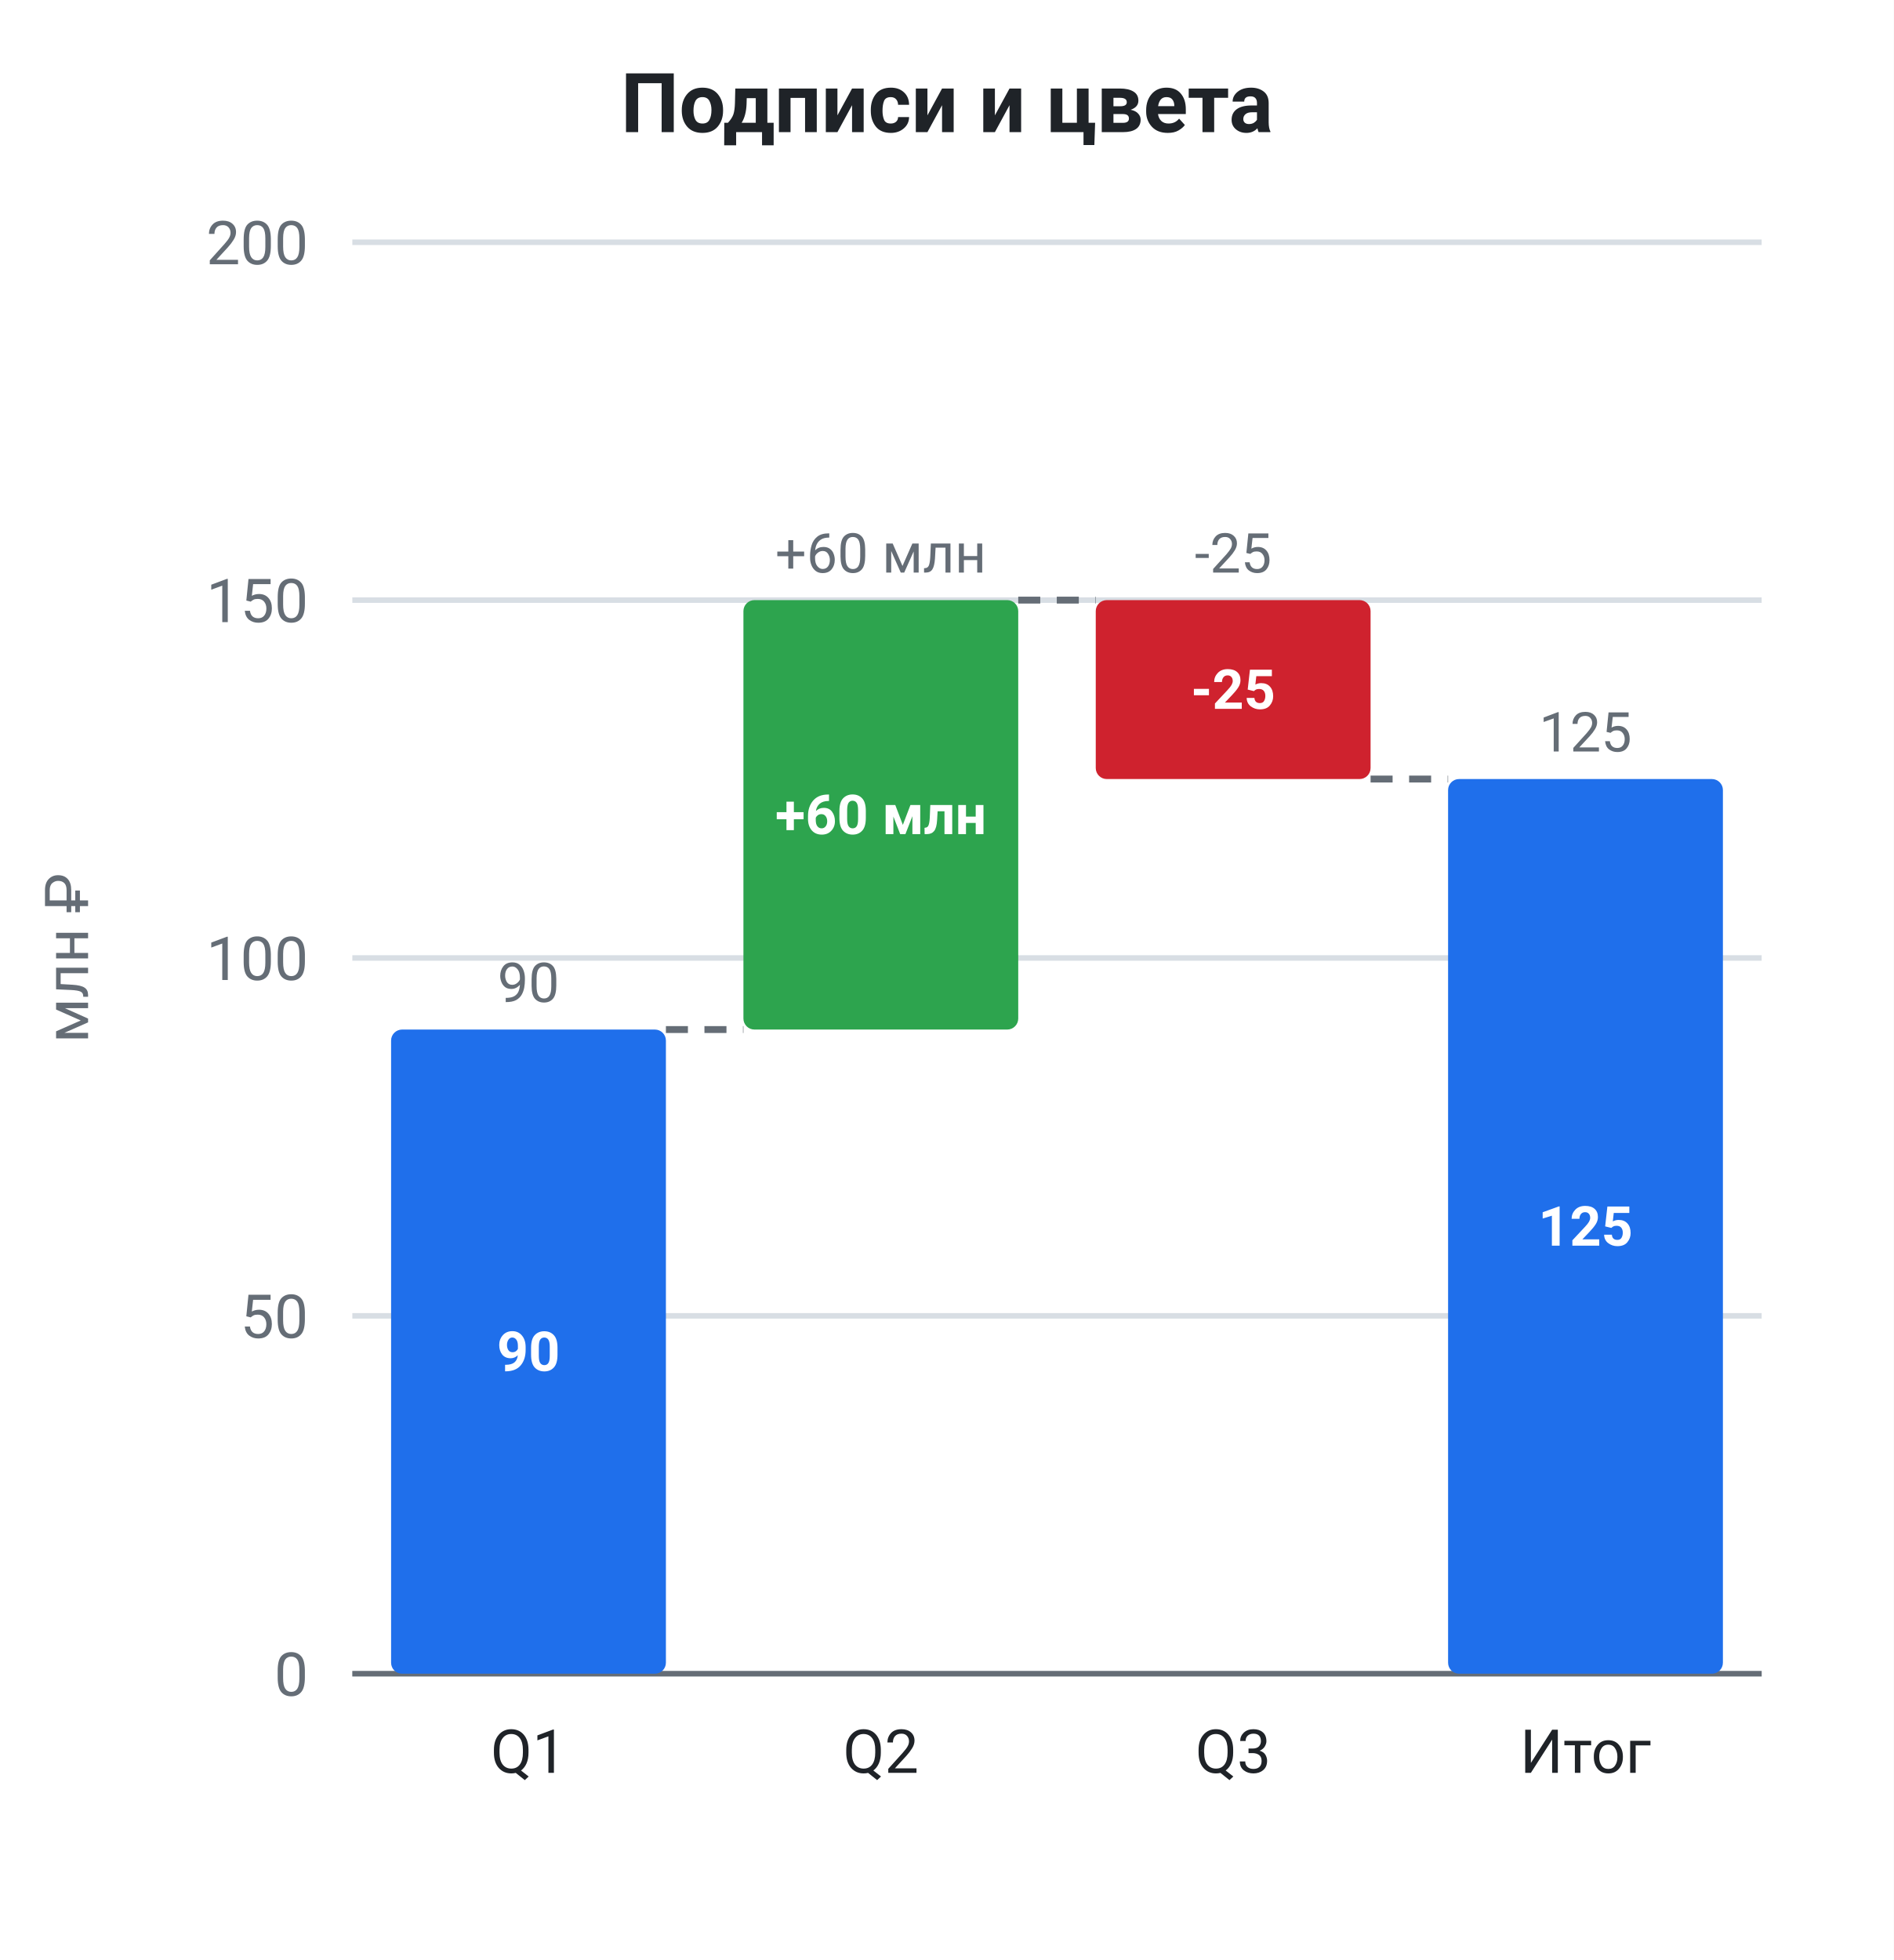
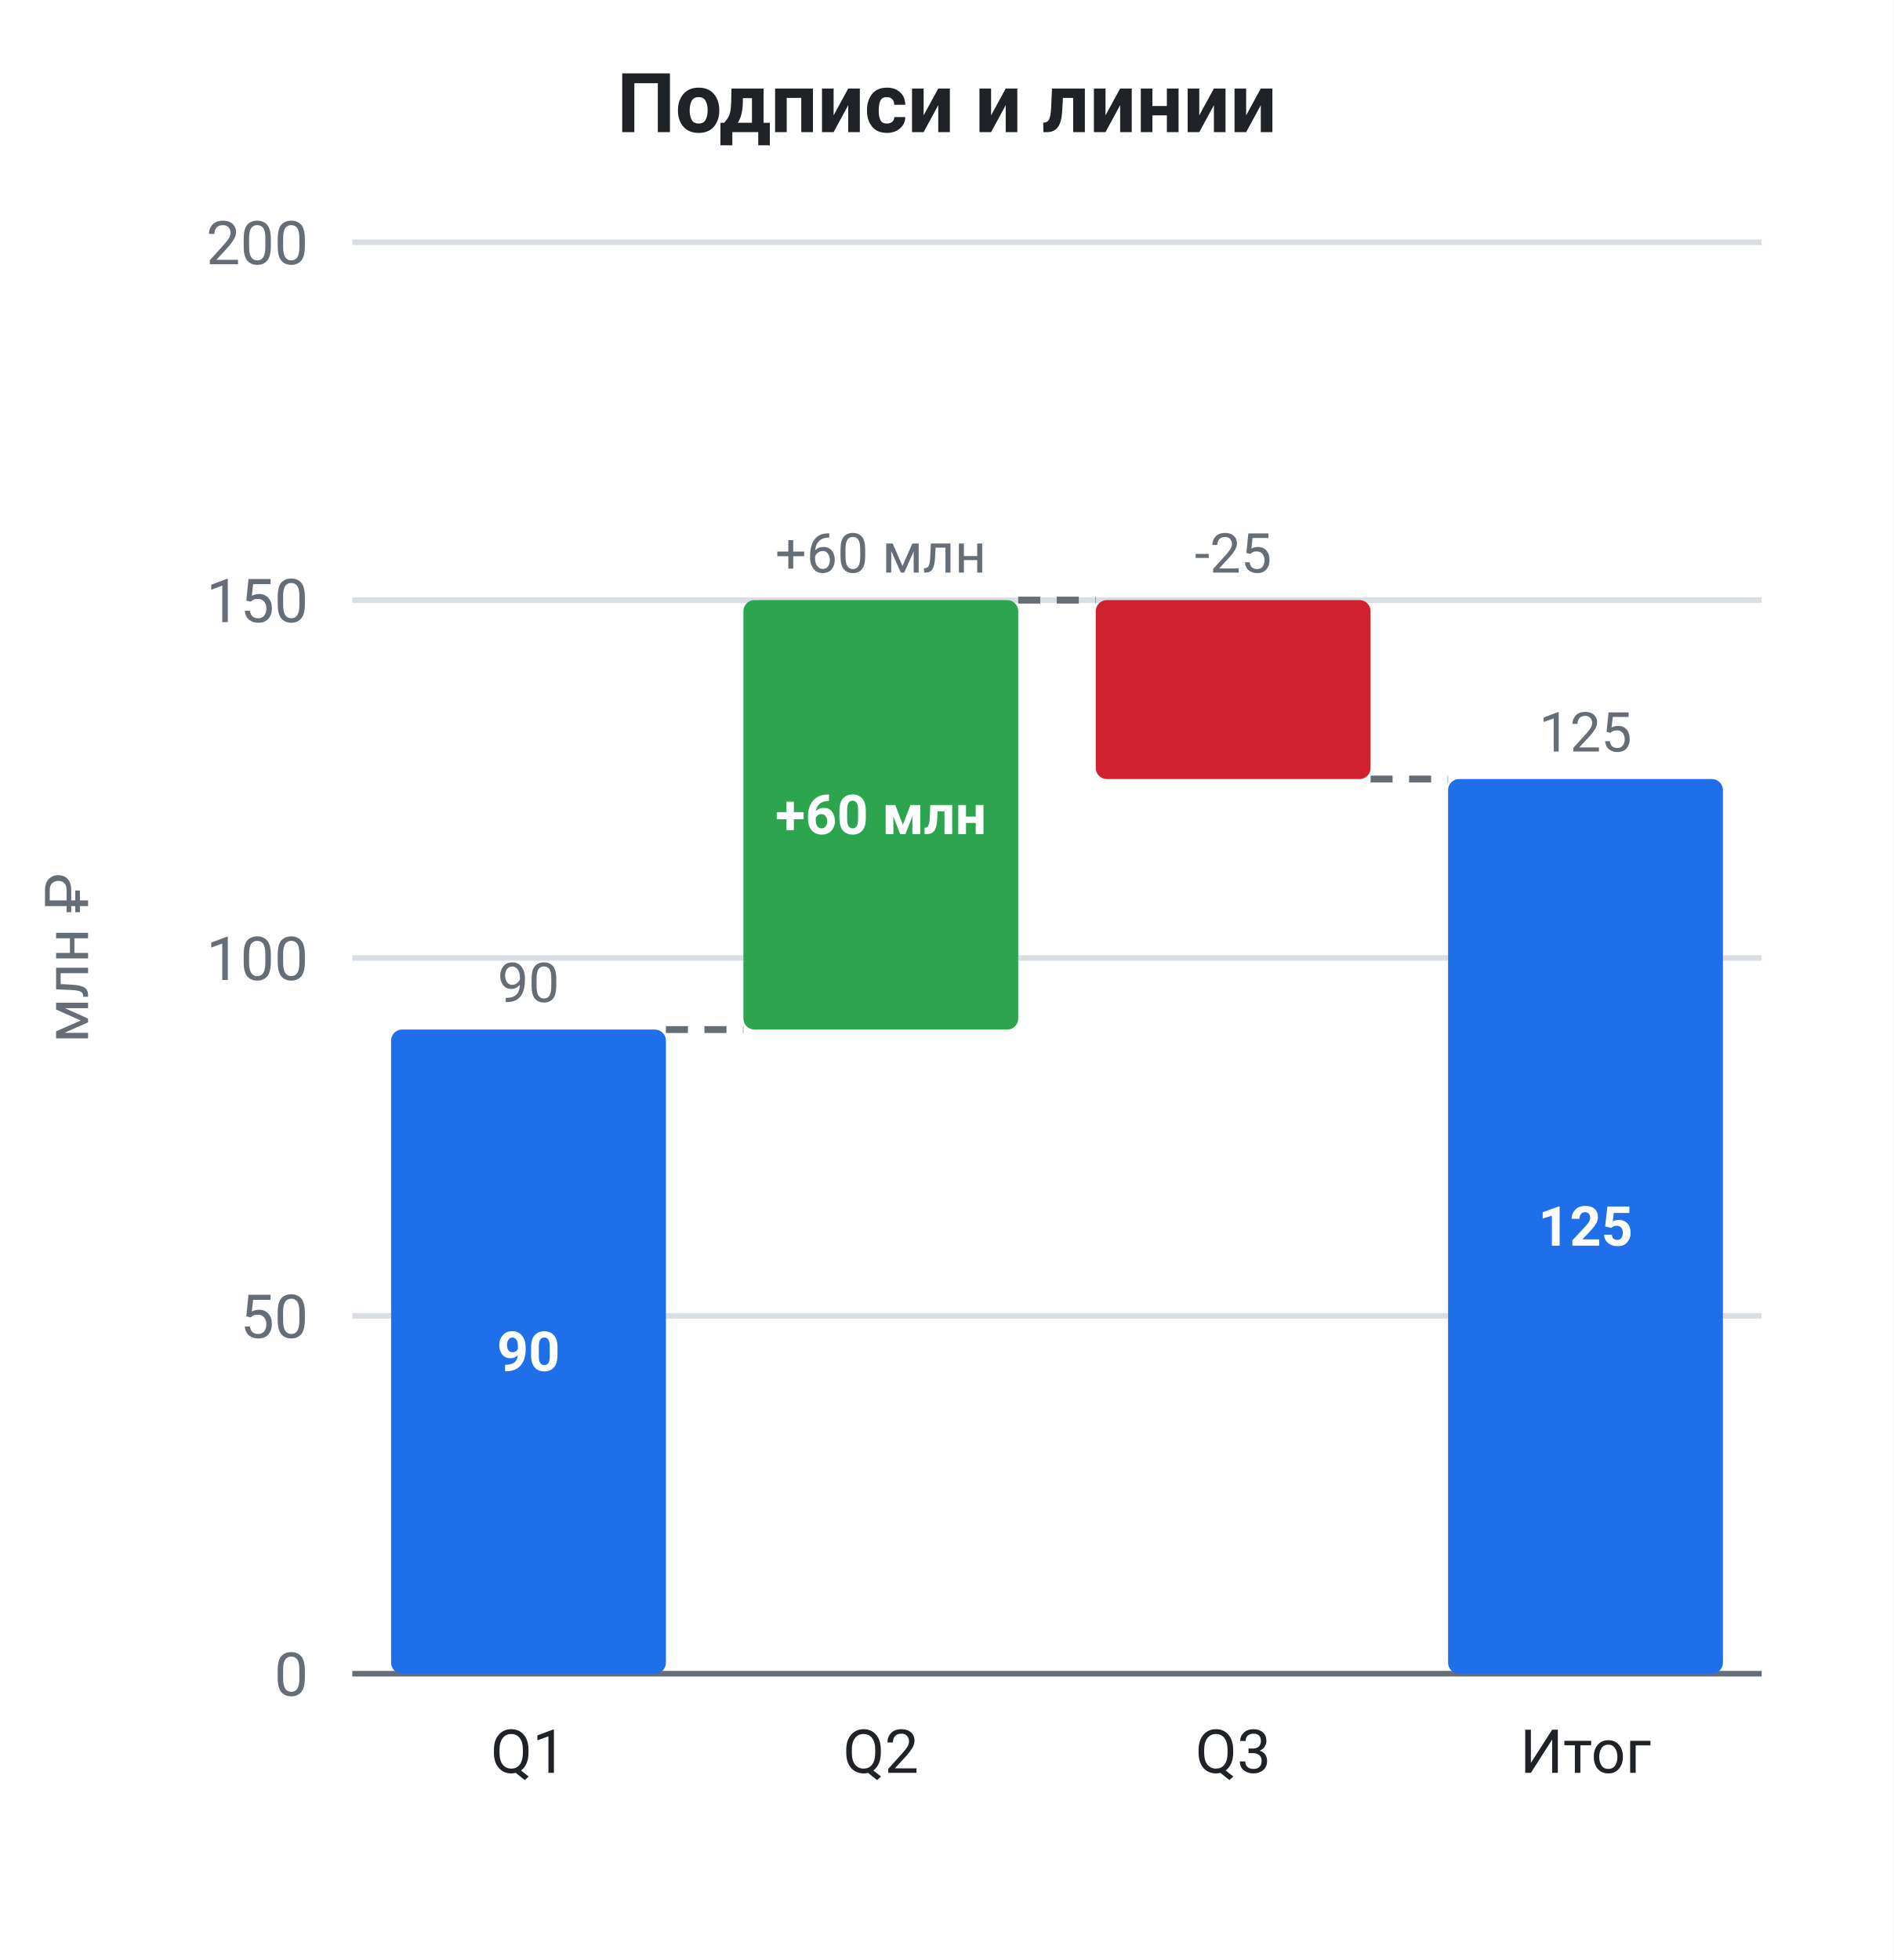
<svg xmlns="http://www.w3.org/2000/svg" viewBox="0 0 344 356" width="344" height="356" role="img" font-family="system-ui, -apple-system, &quot;Segoe UI&quot;, Roboto, sans-serif">
  <rect x="0" y="0" width="344" height="356" fill="#ffffff" />
-   <text x="172" y="24" fill="#1f2328" font-size="15" text-anchor="middle" font-weight="600">Подписи и цвета</text>
+   <text x="172" y="24" fill="#1f2328" font-size="15" text-anchor="middle" font-weight="600">Подписи и линии</text>
  <line x1="64" y1="304" x2="320" y2="304" stroke="#d8dee4" stroke-width="1" />
  <text x="56" y="308" fill="#656d76" font-size="11" text-anchor="end">0</text>
  <line x1="64" y1="239" x2="320" y2="239" stroke="#d8dee4" stroke-width="1" />
  <text x="56" y="243" fill="#656d76" font-size="11" text-anchor="end">50</text>
  <line x1="64" y1="174" x2="320" y2="174" stroke="#d8dee4" stroke-width="1" />
  <text x="56" y="178" fill="#656d76" font-size="11" text-anchor="end">100</text>
  <line x1="64" y1="109" x2="320" y2="109" stroke="#d8dee4" stroke-width="1" />
  <text x="56" y="113" fill="#656d76" font-size="11" text-anchor="end">150</text>
  <line x1="64" y1="44" x2="320" y2="44" stroke="#d8dee4" stroke-width="1" />
  <text x="56" y="48" fill="#656d76" font-size="11" text-anchor="end">200</text>
  <text x="16" y="174" fill="#656d76" font-size="11" text-anchor="middle" transform="rotate(-90 16 174)">млн ₽</text>
  <line x1="64" y1="304" x2="320" y2="304" stroke="#656d76" stroke-width="1" />
  <line x1="120.96" y1="187" x2="135.04" y2="187" stroke="#656d76" stroke-width="1.25" stroke-dasharray="4 3" data-connector="1" />
  <line x1="184.96" y1="109" x2="199.04" y2="109" stroke="#656d76" stroke-width="1.25" stroke-dasharray="4 3" data-connector="1" />
  <line x1="248.96" y1="141.5" x2="263.04" y2="141.5" stroke="#656d76" stroke-width="1.25" stroke-dasharray="4 3" data-connector="1" />
  <rect x="71.04" y="187" width="49.92" height="117" fill="#1f6feb" rx="2" data-bar="0-0" />
  <text x="96" y="249" fill="#ffffff" font-size="10" text-anchor="middle" font-weight="600">90</text>
  <text x="96" y="182" fill="#656d76" font-size="10" text-anchor="middle">90</text>
  <text x="96" y="322" fill="#1f2328" font-size="11" text-anchor="middle">Q1</text>
  <rect x="135.04" y="109" width="49.92" height="78" fill="#2da44e" rx="2" data-bar="0-1" />
  <text x="160" y="151.5" fill="#ffffff" font-size="10" text-anchor="middle" font-weight="600">+60 млн</text>
  <text x="160" y="104" fill="#656d76" font-size="10" text-anchor="middle">+60 млн</text>
  <text x="160" y="322" fill="#1f2328" font-size="11" text-anchor="middle">Q2</text>
  <rect x="199.04" y="109" width="49.92" height="32.5" fill="#cf222e" rx="2" data-bar="0-2" />
-   <text x="224" y="128.75" fill="#ffffff" font-size="10" text-anchor="middle" font-weight="600">-25</text>
  <text x="224" y="104" fill="#656d76" font-size="10" text-anchor="middle">-25</text>
  <text x="224" y="322" fill="#1f2328" font-size="11" text-anchor="middle">Q3</text>
  <rect x="263.04" y="141.5" width="49.92" height="162.5" fill="#1f6feb" rx="2" data-bar="0-3" />
  <text x="288" y="226.25" fill="#ffffff" font-size="10" text-anchor="middle" font-weight="600">125</text>
  <text x="288" y="136.5" fill="#656d76" font-size="10" text-anchor="middle">125</text>
  <text x="288" y="322" fill="#1f2328" font-size="11" text-anchor="middle">Итог</text>
</svg>
